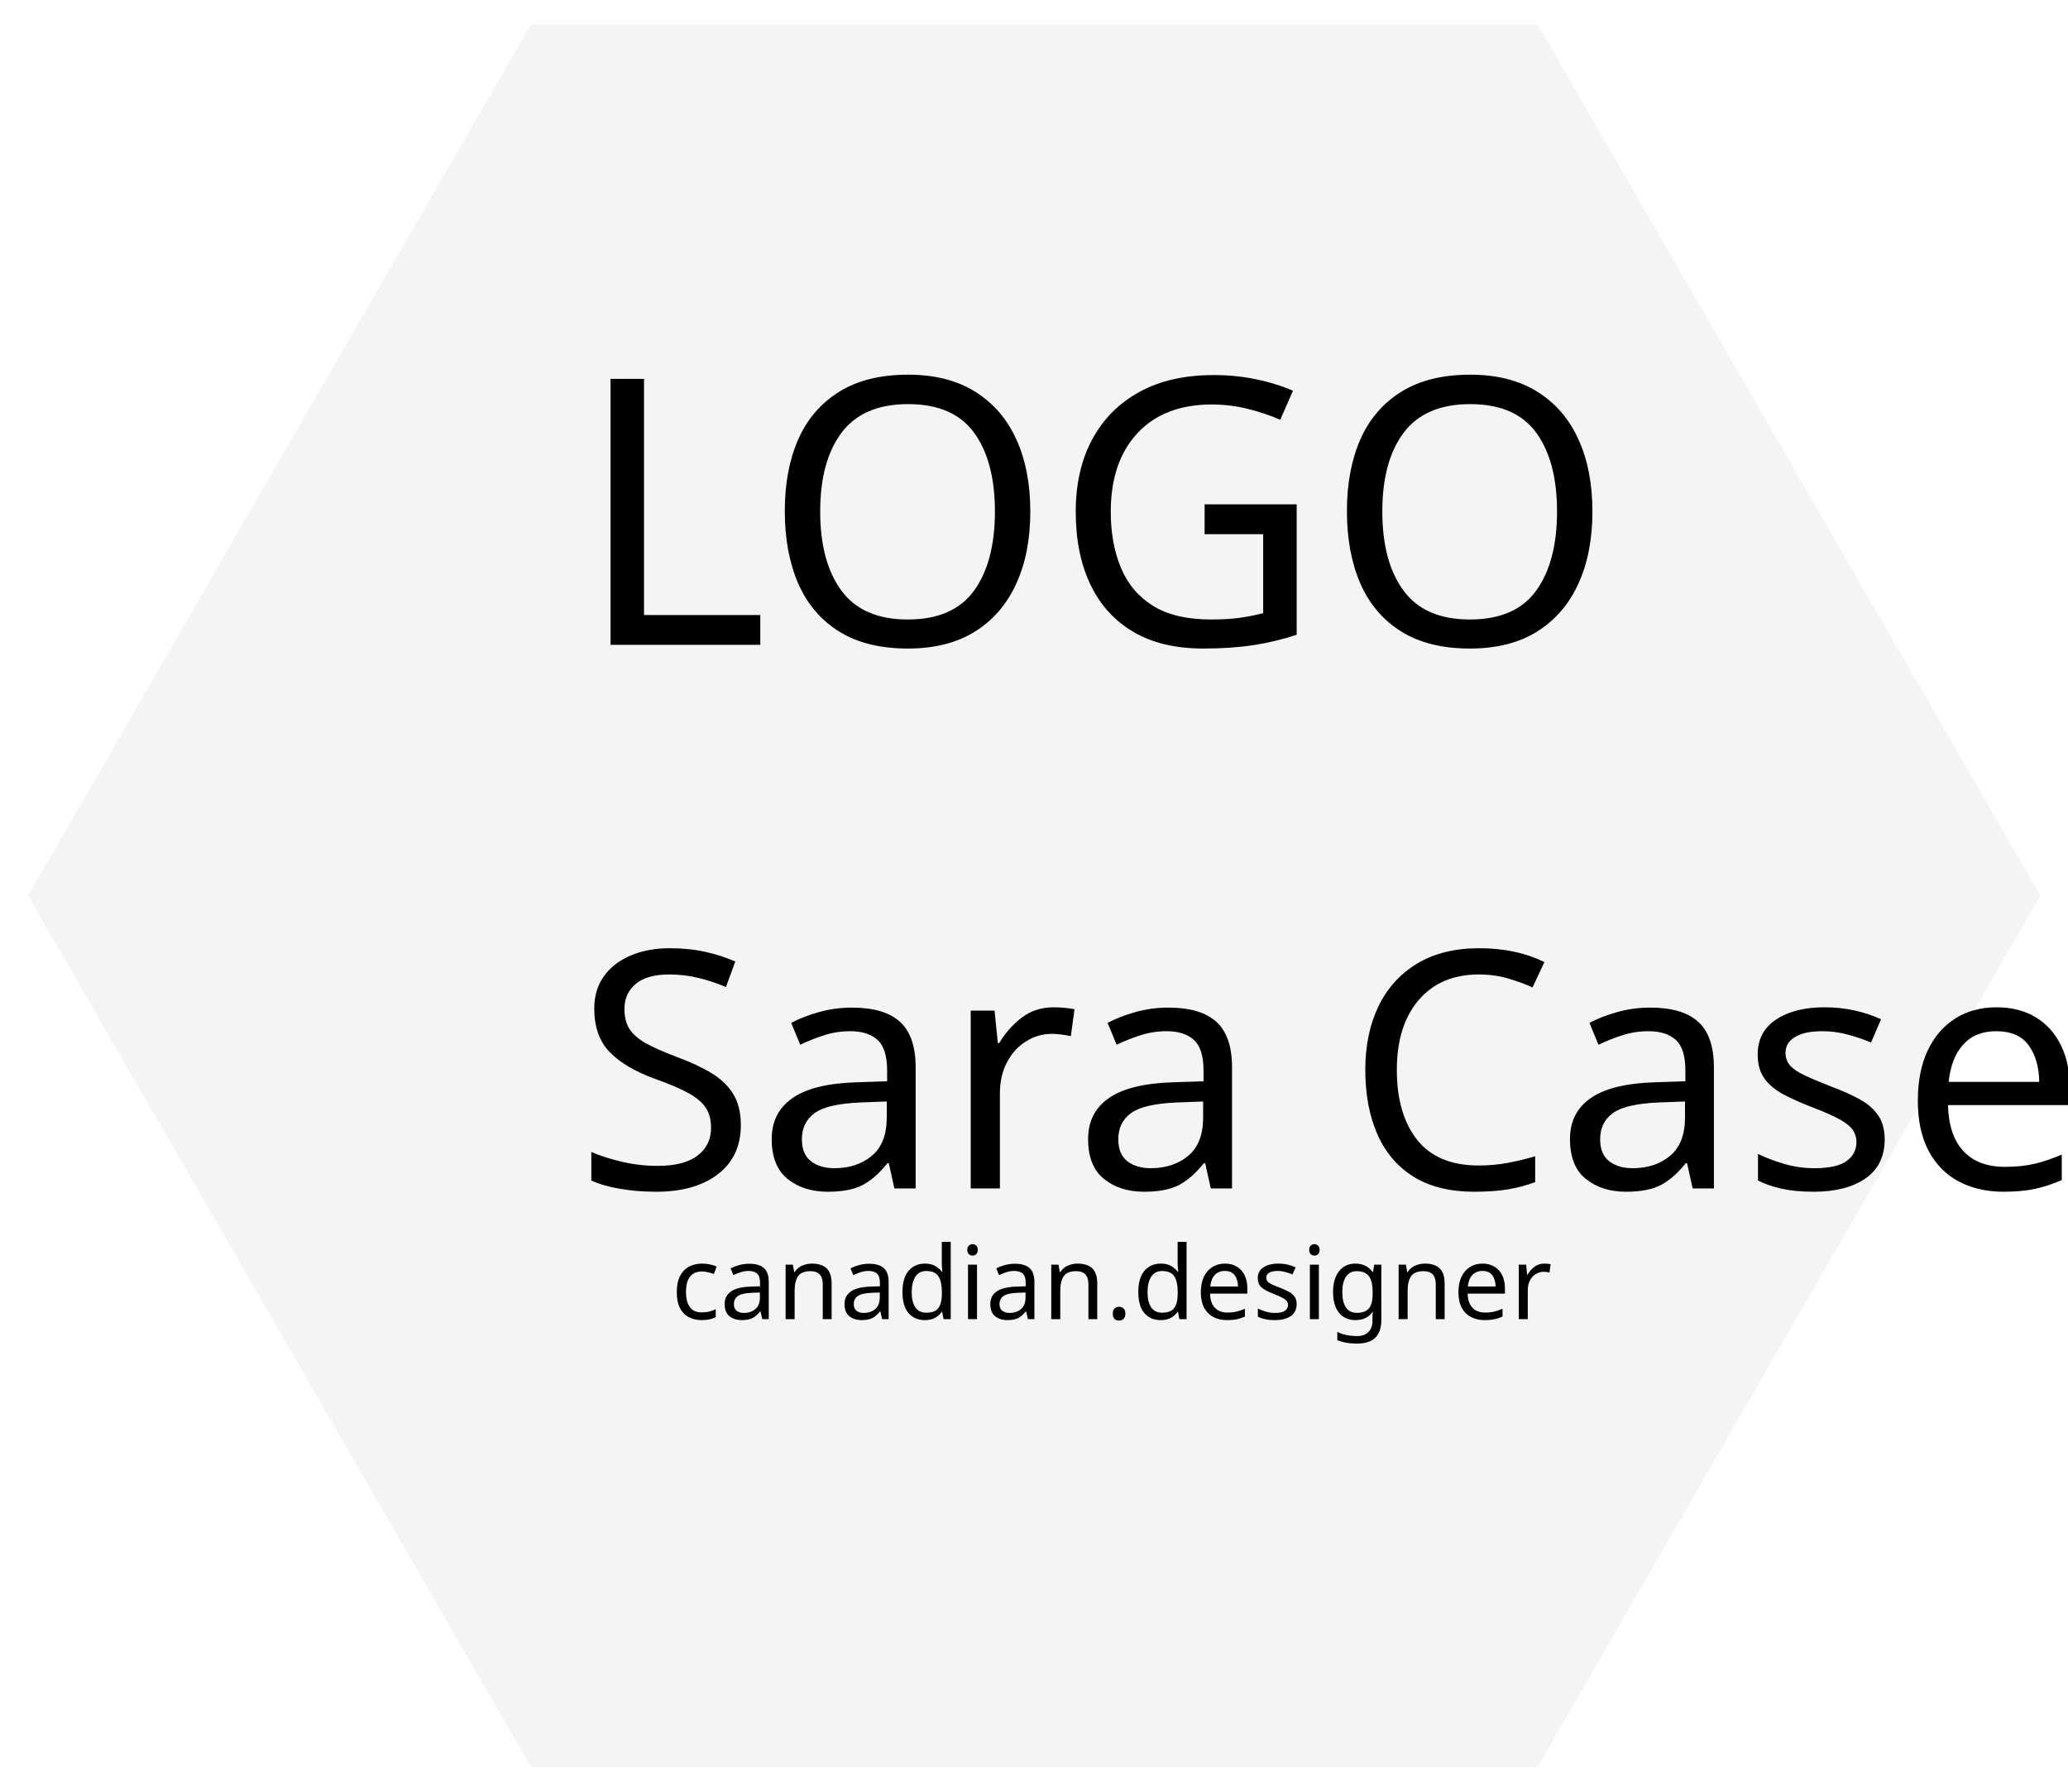
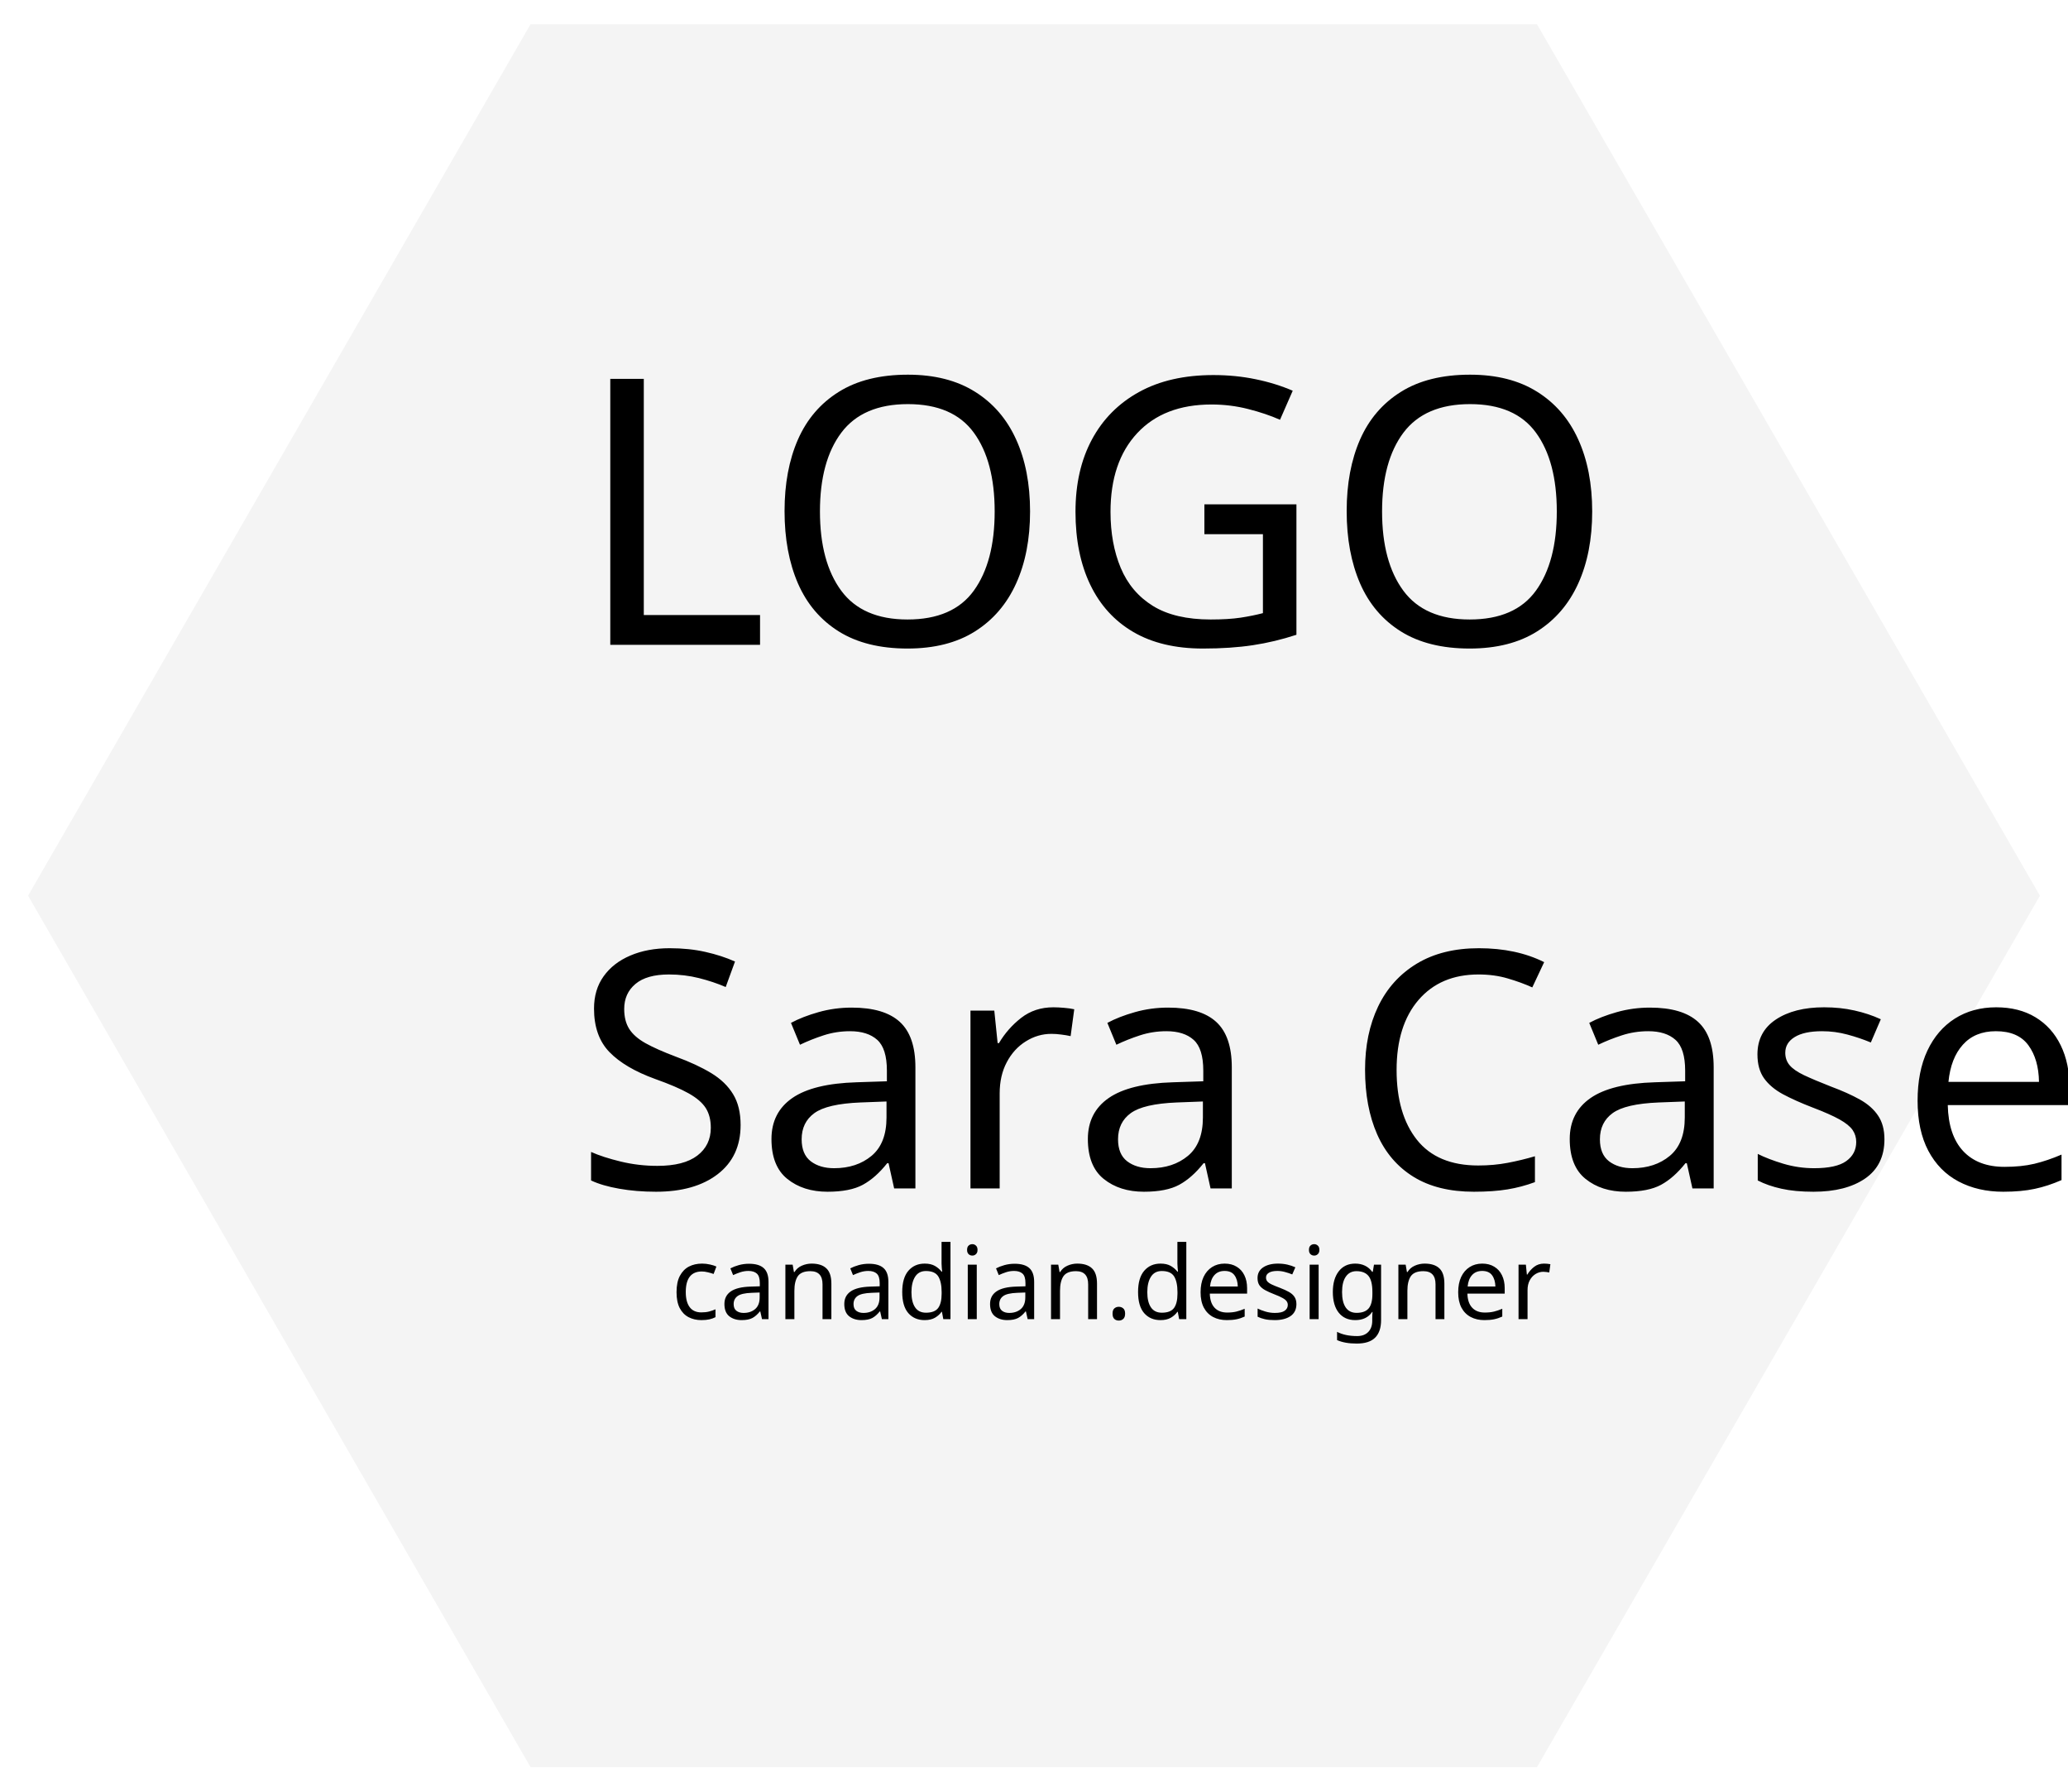
- <svg xmlns="http://www.w3.org/2000/svg" version="1.1" id="Layer_1" x="0px" y="0px" viewBox="3228.3 194 427.2 370" style="enable-background:new 3228.3 194 427.2 370;" xml:space="preserve">
+ <svg xmlns="http://www.w3.org/2000/svg" version="1.1" id="Layer_1" x="0px" y="0px" viewBox="-397 212 427.2 370" style="enable-background:new -397 212 427.2 370;" xml:space="preserve">
  <style type="text/css">
	.st0{fill:#F4F4F4;}
	.st1{font-family:'CaflischScriptPro-Light';}
	.st2{font-size:68.509px;}
	.st3{font-family:'Roboto-Thin';}
	.st4{font-size:21px;}
	.st5{font-family:'Roboto-Bold';}
	.st6{font-size:76.951px;}
</style>
-   <polygon class="st0" points="3338,559 3234.1,379 3338,199 3545.9,199 3649.8,379 3545.9,559 " />
-   <text transform="matrix(1 0 0 1 3346.951 439.458)" class="st1 st2">Sara Case</text>
-   <text transform="matrix(1 0 0 1 3366.951 466.458)" class="st3 st4">canadian.designer</text>
-   <text transform="matrix(1 0 0 1 3346.951 327.1858)" class="st5 st6">LOGO</text>
+   <polygon class="st0" points="-287.4,577 -391.2,397 -287.4,217 -79.5,217 24.4,397 -79.5,577 " />
+   <text transform="matrix(1 0 0 1 -278.3987 457.458)" class="st1 st2">Sara Case</text>
+   <text transform="matrix(1 0 0 1 -258.3987 484.458)" class="st3 st4">canadian.designer</text>
+   <text transform="matrix(1 0 0 1 -278.3989 345.1858)" class="st5 st6">LOGO</text>
</svg>
